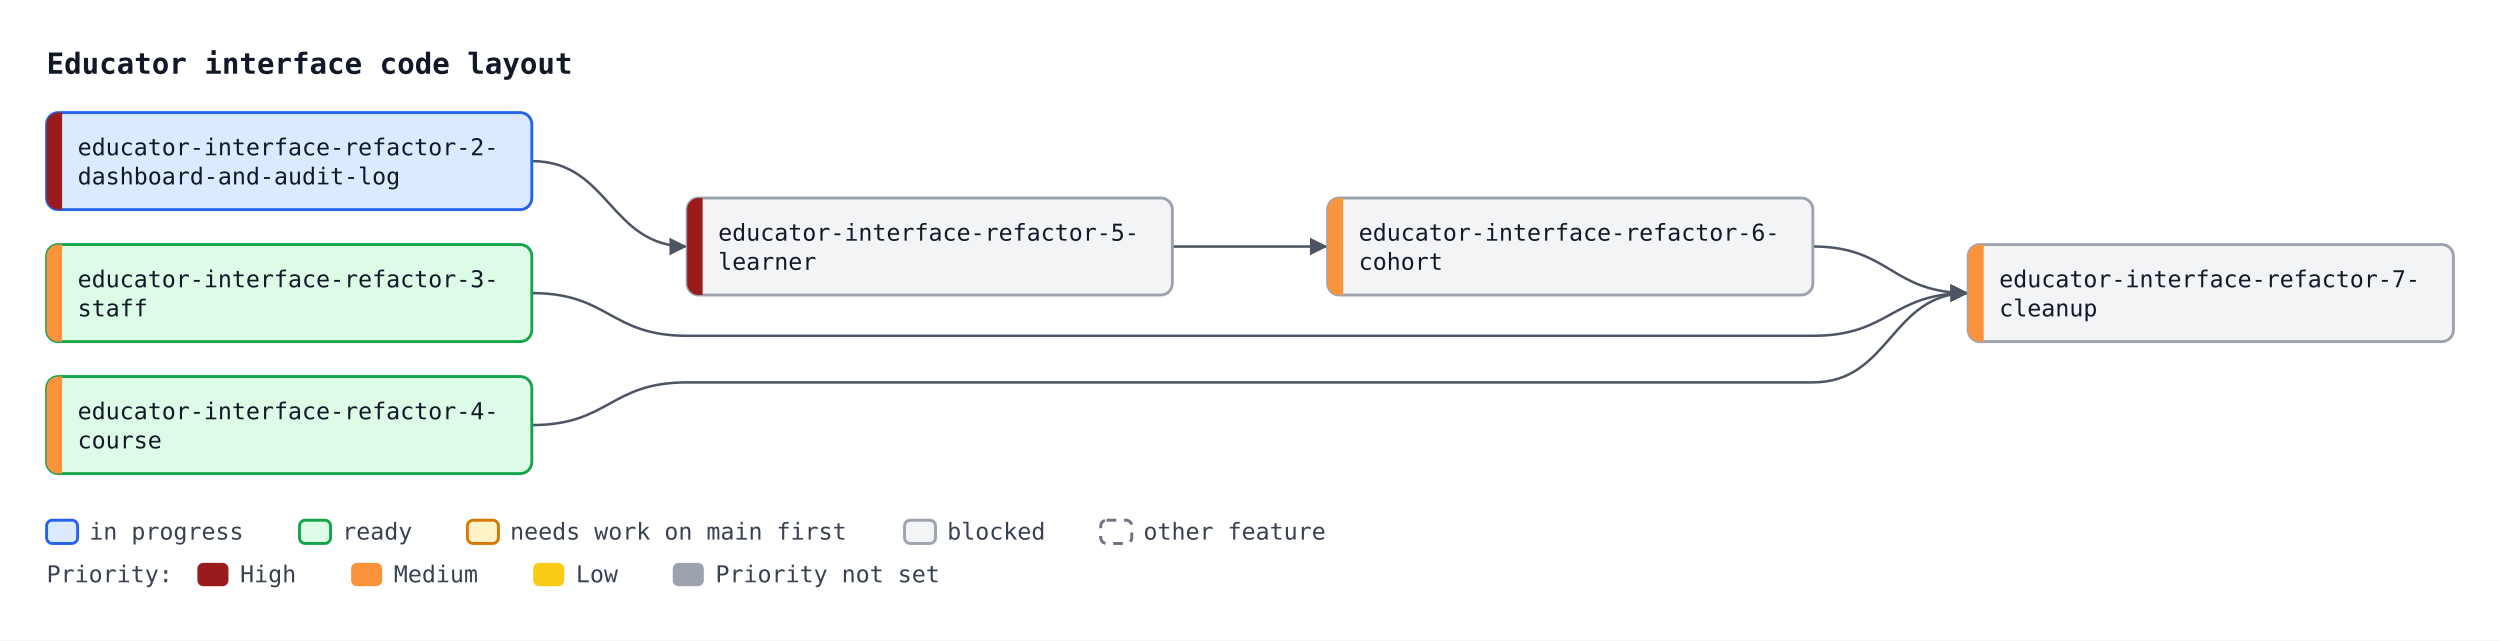
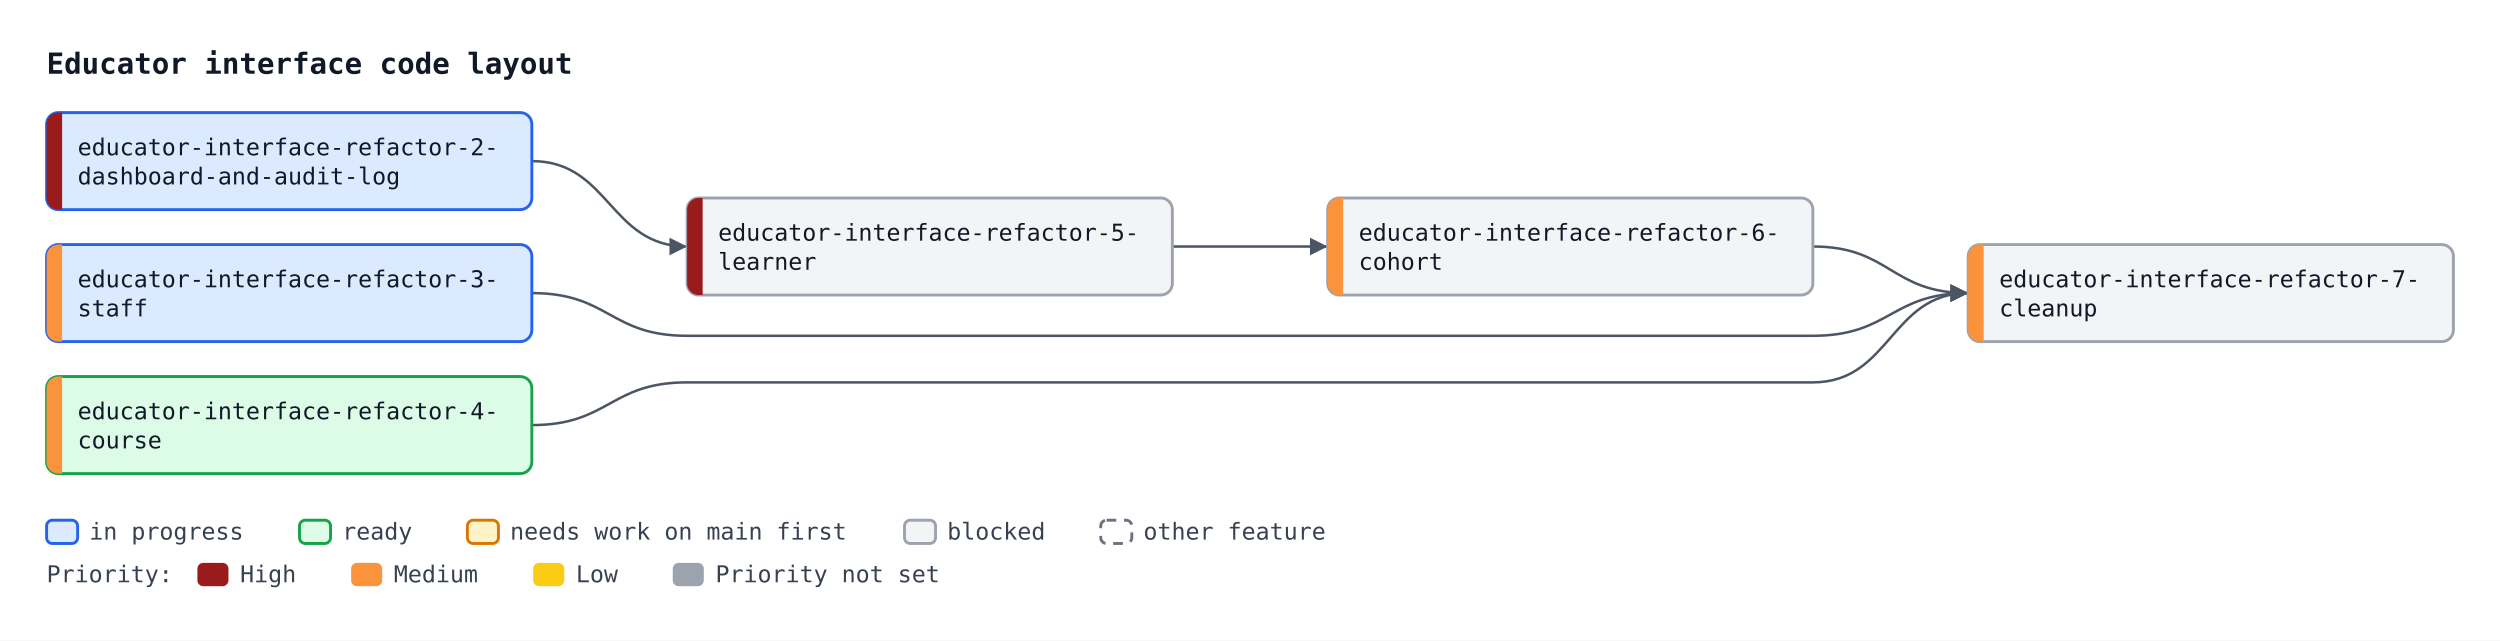
<svg xmlns="http://www.w3.org/2000/svg" width="1288" height="330" viewBox="0 0 1288 330" font-family="ui-monospace, SFMono-Regular, Menlo, Consolas, monospace" font-size="12">
  <defs>
    <marker id="arrow" viewBox="0 0 10 10" refX="10" refY="5" markerWidth="7" markerHeight="7" orient="auto-start-reverse">
      <path d="M0,0 L10,5 L0,10 z" fill="#4b5563" />
    </marker>
  </defs>
  <rect width="1288" height="330" fill="#ffffff" />
  <text x="24" y="38" font-size="15" font-weight="bold" fill="#111827">Educator interface code layout</text>
  <path d="M274.0,83.0 C314.0,83.0 314.0,127.0 354.0,127.0" fill="none" stroke="#4b5563" stroke-width="1.3" marker-end="url(#arrow)" />
  <path d="M604.0,127.0 C644.0,127.0 644.0,127.0 684.0,127.0" fill="none" stroke="#4b5563" stroke-width="1.3" marker-end="url(#arrow)" />
  <path d="M274.0,151.0 C314.0,151.0 314.0,173.0 354.0,173.0 L604.0,173.0 C644.0,173.0 644.0,173.0 684.0,173.0 L934.0,173.0 C974.0,173.0 974.0,151.0 1014.0,151.0" fill="none" stroke="#4b5563" stroke-width="1.3" marker-end="url(#arrow)" />
  <path d="M274.0,219.0 C314.0,219.0 314.0,197.0 354.0,197.0 L604.0,197.0 C644.0,197.0 644.0,197.0 684.0,197.0 L934.0,197.0 C974.0,197.0 974.0,151.0 1014.0,151.0" fill="none" stroke="#4b5563" stroke-width="1.3" marker-end="url(#arrow)" />
  <path d="M934.0,127.0 C974.0,127.0 974.0,151.0 1014.0,151.0" fill="none" stroke="#4b5563" stroke-width="1.3" marker-end="url(#arrow)" />
  <rect x="24.0" y="58.0" width="250" height="50" rx="6" fill="#dbeafe" stroke="#2563eb" stroke-width="1.5" />
  <path d="M32.0,58.0 H30.0 A6,6 0 0 0 24.0,64.0 V102.0 A6,6 0 0 0 30.0,108.0 H32.0 Z" fill="#991b1b" />
  <text x="40.0" y="80.0" fill="#111827">educator-interface-refactor-2-</text>
  <text x="40.0" y="95.0" fill="#111827">dashboard-and-audit-log</text>
-   <rect x="24.0" y="126.0" width="250" height="50" rx="6" fill="#dcfce7" stroke="#16a34a" stroke-width="1.5" />
+   <rect x="24.0" y="126.0" width="250" height="50" rx="6" fill="#dbeafe" stroke="#2563eb" stroke-width="1.5" />
  <path d="M32.0,126.0 H30.0 A6,6 0 0 0 24.0,132.0 V170.0 A6,6 0 0 0 30.0,176.0 H32.0 Z" fill="#fb923c" />
  <text x="40.0" y="148.0" fill="#111827">educator-interface-refactor-3-</text>
  <text x="40.0" y="163.0" fill="#111827">staff</text>
  <rect x="24.0" y="194.0" width="250" height="50" rx="6" fill="#dcfce7" stroke="#16a34a" stroke-width="1.5" />
  <path d="M32.0,194.0 H30.0 A6,6 0 0 0 24.0,200.0 V238.0 A6,6 0 0 0 30.0,244.0 H32.0 Z" fill="#fb923c" />
  <text x="40.0" y="216.0" fill="#111827">educator-interface-refactor-4-</text>
  <text x="40.0" y="231.0" fill="#111827">course</text>
  <rect x="354.0" y="102.0" width="250" height="50" rx="6" fill="#f3f4f6" stroke="#9ca3af" stroke-width="1.5" />
  <path d="M362.0,102.0 H360.0 A6,6 0 0 0 354.0,108.0 V146.0 A6,6 0 0 0 360.0,152.0 H362.0 Z" fill="#991b1b" />
  <text x="370.0" y="124.0" fill="#111827">educator-interface-refactor-5-</text>
  <text x="370.0" y="139.0" fill="#111827">learner</text>
  <rect x="684.0" y="102.0" width="250" height="50" rx="6" fill="#f3f4f6" stroke="#9ca3af" stroke-width="1.5" />
  <path d="M692.0,102.0 H690.0 A6,6 0 0 0 684.0,108.0 V146.0 A6,6 0 0 0 690.0,152.0 H692.0 Z" fill="#fb923c" />
  <text x="700.0" y="124.0" fill="#111827">educator-interface-refactor-6-</text>
  <text x="700.0" y="139.0" fill="#111827">cohort</text>
  <rect x="1014.0" y="126.0" width="250" height="50" rx="6" fill="#f3f4f6" stroke="#9ca3af" stroke-width="1.5" />
  <path d="M1022.0,126.0 H1020.0 A6,6 0 0 0 1014.0,132.0 V170.0 A6,6 0 0 0 1020.0,176.0 H1022.0 Z" fill="#fb923c" />
  <text x="1030.0" y="148.0" fill="#111827">educator-interface-refactor-7-</text>
  <text x="1030.0" y="163.0" fill="#111827">cleanup</text>
  <rect x="24.0" y="268" width="16" height="12" rx="3" fill="#dbeafe" stroke="#2563eb" stroke-width="1.5" />
  <text x="46.0" y="278" fill="#374151">in progress</text>
  <rect x="154.3" y="268" width="16" height="12" rx="3" fill="#dcfce7" stroke="#16a34a" stroke-width="1.5" />
  <text x="176.3" y="278" fill="#374151">ready</text>
  <rect x="240.8" y="268" width="16" height="12" rx="3" fill="#fef3c7" stroke="#d97706" stroke-width="1.5" />
  <text x="262.8" y="278" fill="#374151">needs work on main first</text>
  <rect x="466.0" y="268" width="16" height="12" rx="3" fill="#f3f4f6" stroke="#9ca3af" stroke-width="1.5" />
  <text x="488.0" y="278" fill="#374151">blocked</text>
  <rect x="567.1" y="268" width="16" height="12" rx="3" fill="#ffffff" stroke="#6b7280" stroke-width="1.5" stroke-dasharray="5 4" />
  <text x="589.1" y="278" fill="#374151">other feature</text>
  <text x="24" y="300" fill="#374151">Priority:</text>
  <rect x="101.7" y="290" width="16" height="12" rx="3" fill="#991b1b" />
  <text x="123.7" y="300" fill="#374151">High</text>
  <rect x="180.9" y="290" width="16" height="12" rx="3" fill="#fb923c" />
  <text x="202.9" y="300" fill="#374151">Medium</text>
  <rect x="274.7" y="290" width="16" height="12" rx="3" fill="#facc15" />
  <text x="296.7" y="300" fill="#374151">Low</text>
  <rect x="346.6" y="290" width="16" height="12" rx="3" fill="#9ca3af" />
  <text x="368.6" y="300" fill="#374151">Priority not set</text>
</svg>
